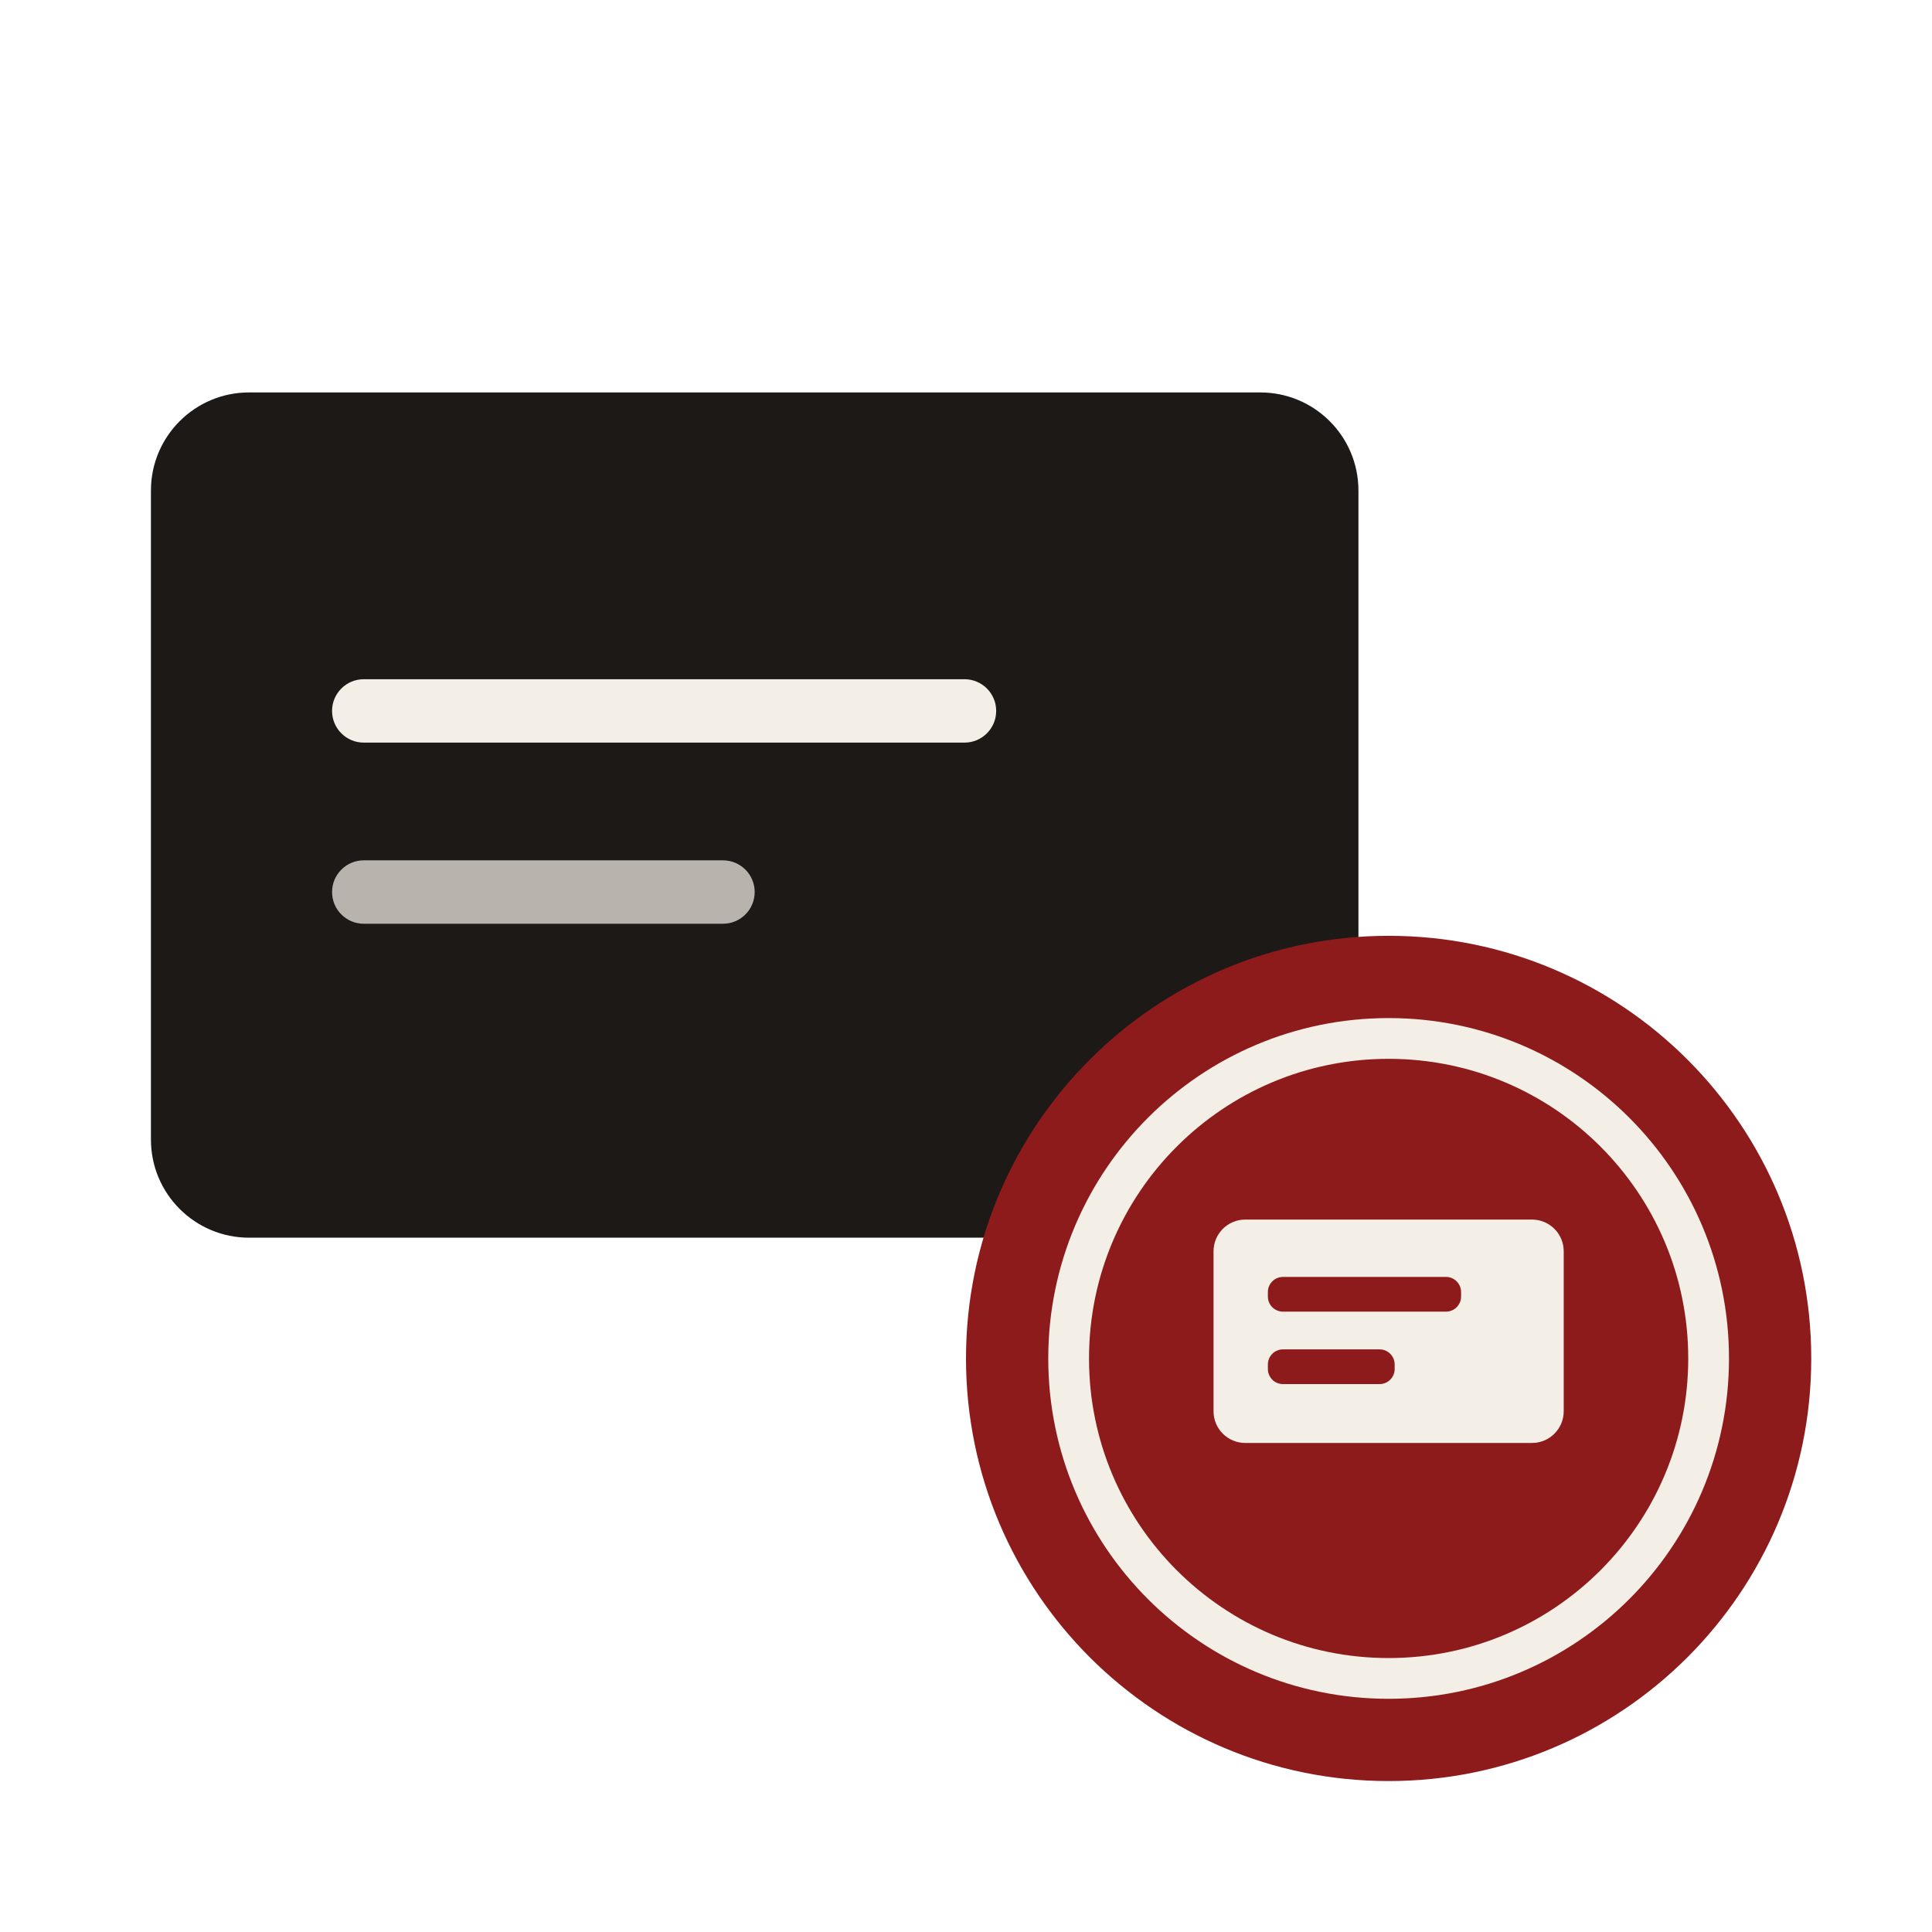
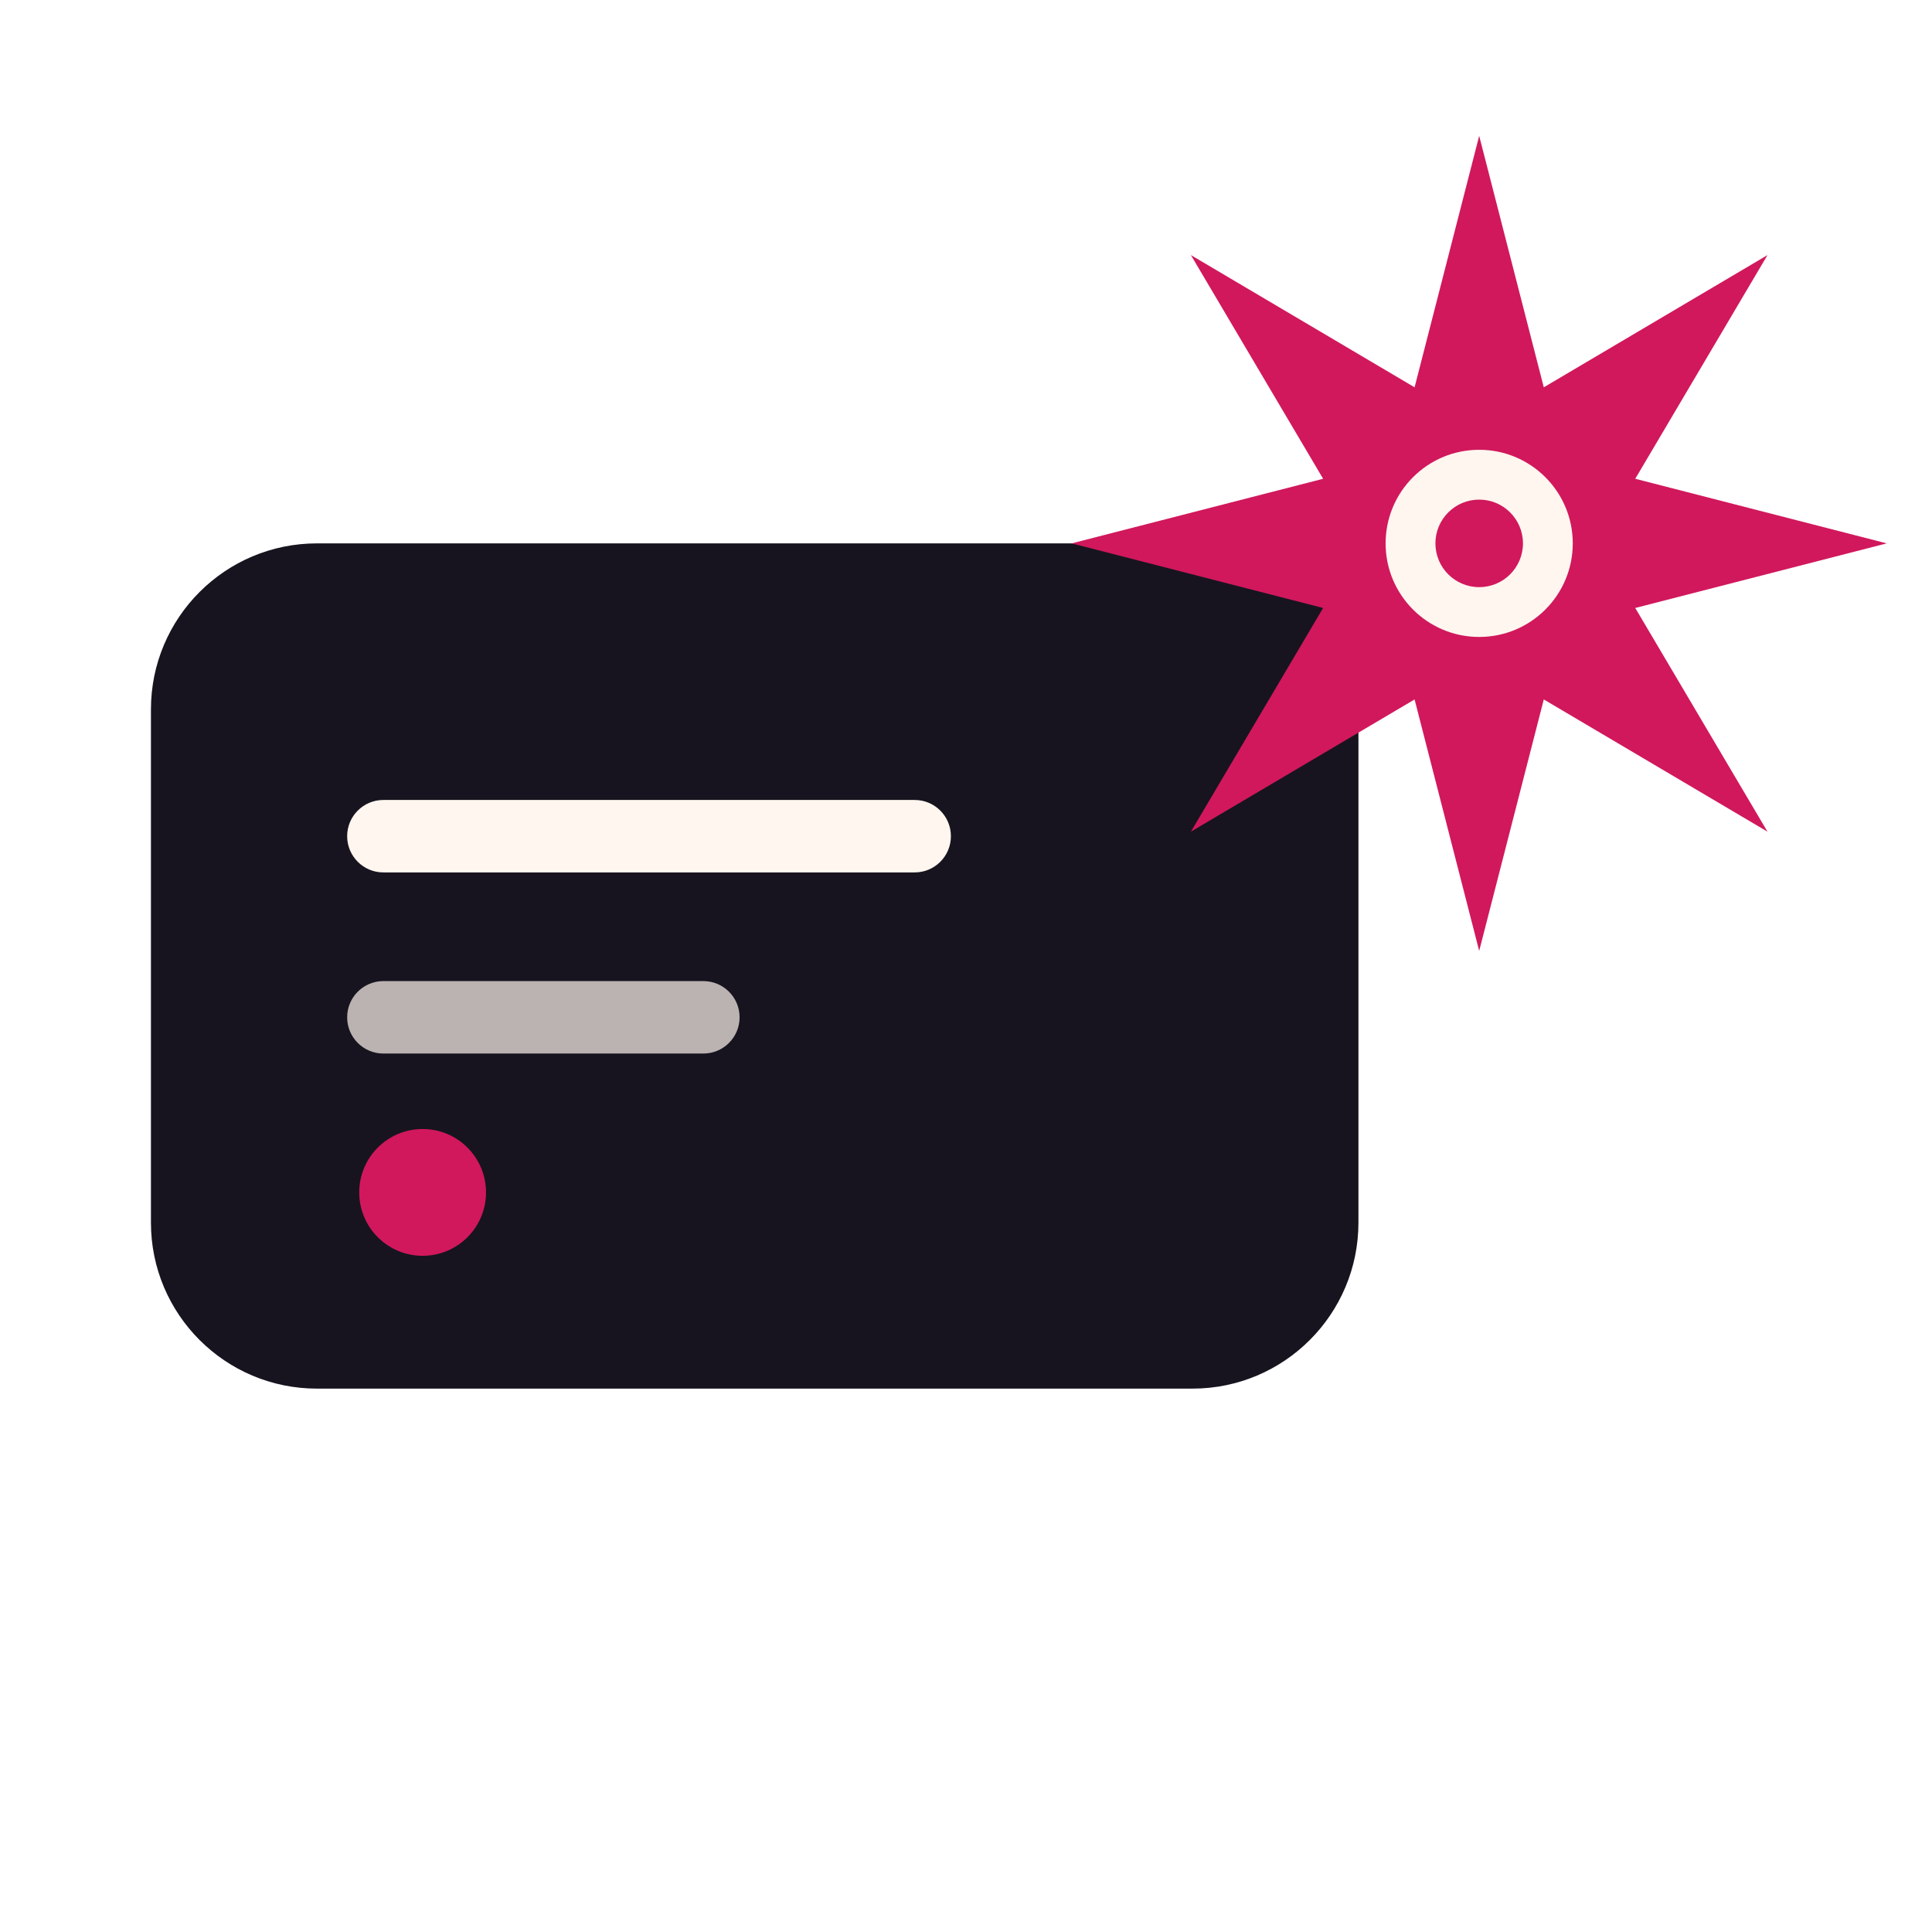
<svg xmlns="http://www.w3.org/2000/svg" viewBox="0 0 64 64">
-   <rect x="5" y="13" width="40" height="28" rx="3.25" fill="#1C1917" />
-   <rect x="11" y="22.5" width="22" height="2.1" rx="1.05" fill="#F4EFE6" />
-   <rect x="11" y="28.5" width="14" height="2.1" rx="1.05" fill="#F4EFE6" opacity="0.72" />
-   <circle cx="46" cy="45" r="14" fill="#8E1B1B" />
-   <circle cx="46" cy="45" r="10.6" fill="none" stroke="#F4EFE6" stroke-width="1.35" />
-   <rect x="40.2" y="40.4" width="11.6" height="7.4" rx="1.05" fill="#F4EFE6" />
-   <rect x="42" y="42.3" width="6.4" height="1.15" rx="0.5" fill="#8E1B1B" />
-   <rect x="42" y="44.7" width="4.2" height="1.15" rx="0.5" fill="#8E1B1B" />
+   <rect x="5" y="18" width="40" height="28" rx="5.5" fill="#17141F" />
+   <rect x="11.5" y="26.5" width="20" height="2.4" rx="1.2" fill="#FFF6EF" />
+   <rect x="11.5" y="32.5" width="13" height="2.4" rx="1.2" fill="#FFF6EF" opacity="0.7" />
+   <circle cx="14" cy="39.5" r="2.1" fill="#D1185C" />
+   <path fill="#D1185C" d="M49.00,4.50 L51.14,12.83 L58.55,8.45 L54.17,15.86 L62.50,18.00 L54.17,20.14 L58.55,27.55 L51.14,23.17 L49.00,31.50 L46.86,23.17 L39.45,27.55 L43.83,20.14 L35.50,18.00 L43.83,15.86 L39.45,8.45 L46.86,12.83 Z" />
+   <circle cx="49" cy="18" r="3.1" fill="#FFF6EF" />
+   <circle cx="49" cy="18" r="1.45" fill="#D1185C" />
</svg>
